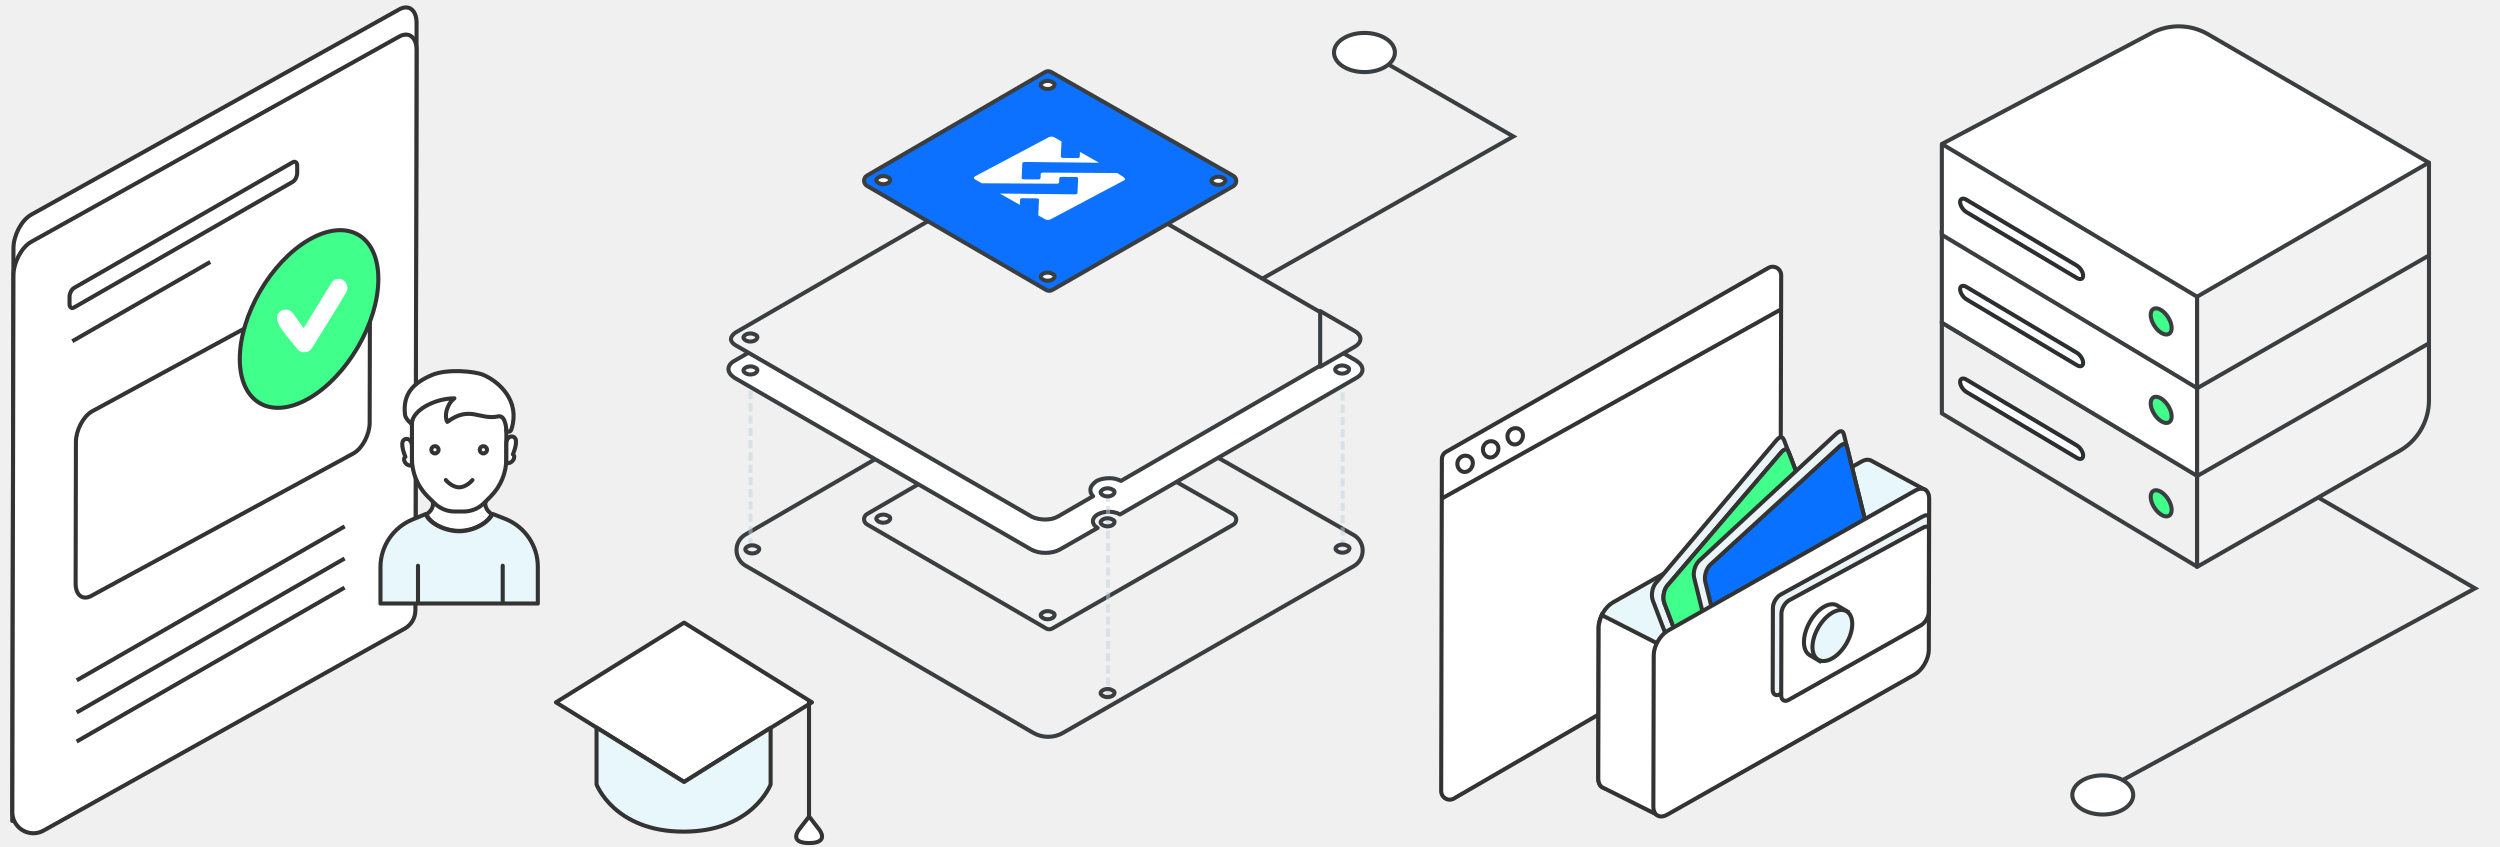
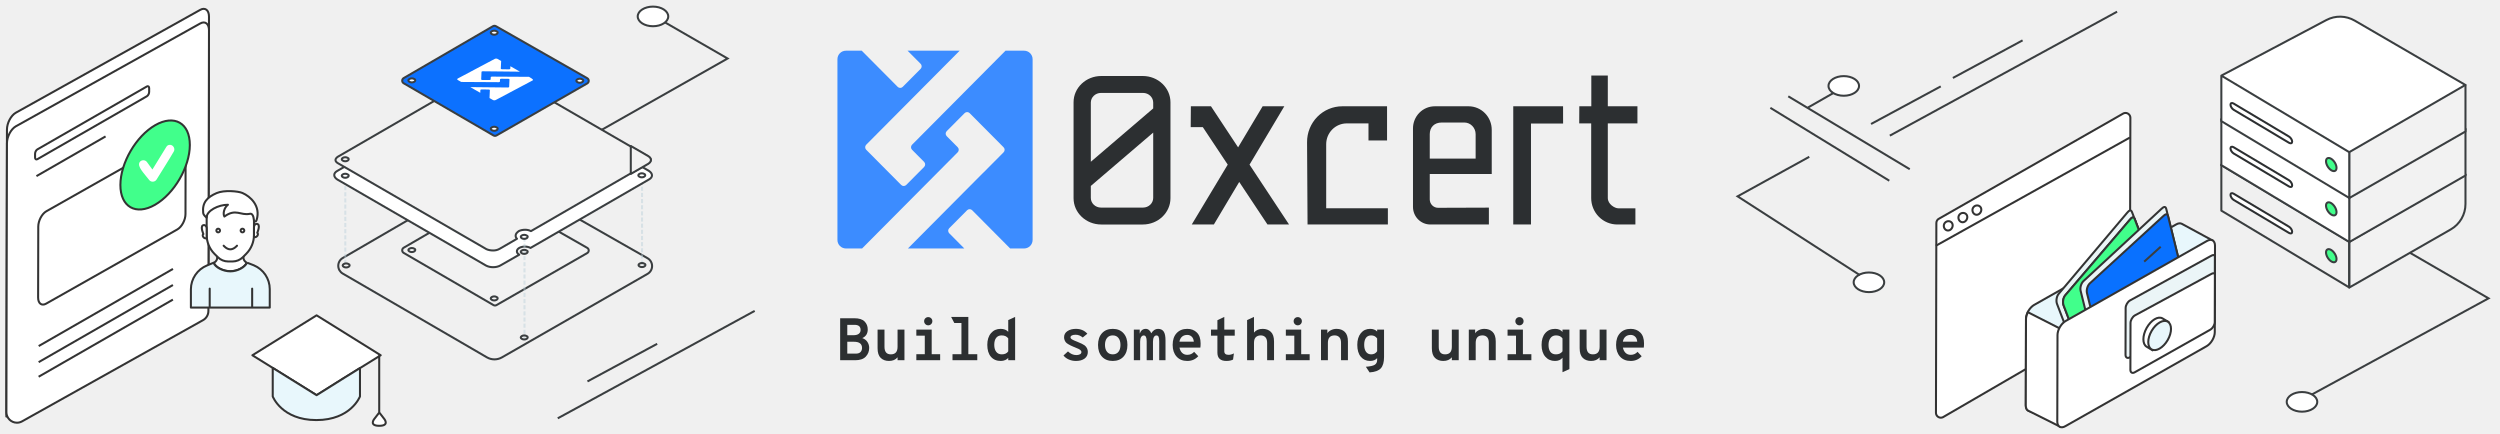
- <svg xmlns="http://www.w3.org/2000/svg" width="428" viewBox="0 0 428 145" fill-rule="evenodd" clip-rule="evenodd" stroke-linejoin="round" stroke-miterlimit="1.414">
-   <path d="M71.111 101.947L2.099 140.543l.204-98.028c.005-2.22 1.36-4.796 3.028-5.754L68.306 1.633c1.666-.958 3.015.065 3.01 2.286l-.205 98.028z" fill="#fff" stroke="#333" stroke-width=".7" />
-   <path d="M69.277 107.621L7.456 142.195c-.536.3-1.139.457-1.753.457a3.61 3.61 0 0 1-3.592-3.592v-.007l.192-91.89c.005-2.22 1.36-4.796 3.028-5.754L68.306 6.281c1.666-.958 3.015.066 3.01 2.286l-.2 95.927a3.596 3.596 0 0 1-1.839 3.127z" fill="#fff" stroke="#333" stroke-width=".7" stroke-linejoin="miter" stroke-miterlimit="4" />
-   <path d="M60.527 77.614l-44.834 24.365c-1.52.874-2.75-.06-2.745-2.084l.05-24.222c.004-2.025 1.241-4.375 2.761-5.249l44.834-24.367c1.52-.874 2.749.06 2.745 2.083l-.05 24.224c-.005 2.023-1.24 4.375-2.761 5.249v.001z" fill="#fff" stroke="#333" stroke-width=".7" />
-   <path d="M64.773 47.798c-.016 7.507-5.339 16.643-11.889 20.409-6.55 3.763-11.846.728-11.832-6.779.016-7.509 5.339-16.645 11.889-20.408 6.549-3.763 11.847-.728 11.832 6.778" fill="#41ff8b" stroke="#333" stroke-width=".7" stroke-linecap="round" stroke-miterlimit="4" />
-   <path d="M13.144 116.469l45.867-26.352-45.867 26.352zm-.01 5.496l45.865-26.352-45.865 26.352zm-.011 4.984l45.866-26.352-45.866 26.352zm36.974-95.81L12.682 52.637c-.431.247-.778-.018-.778-.59l.004-1.276c.001-.573.35-1.237.78-1.485l37.415-21.497c.431-.247.779.016.779.59l-.004 1.276c0 .573-.351 1.236-.781 1.484M12.379 58.416L35.992 44.85 12.379 58.416z" fill="none" stroke="#333" stroke-width=".7" stroke-linejoin="miter" stroke-miterlimit="4" />
-   <path d="M58.053 47.728c1.04.054 1.765 1.269 1.274 2.22-1.903 3.279-3.967 6.462-5.952 9.693-.535.823-1.799.916-2.444.158-1.794-2.335-4.239-4.669-3.301-6.142.516-.81 1.833-.917 2.478-.078l1.883 2.584 4.783-7.783c.3-.415.599-.654 1.279-.652z" fill="#fff" fill-rule="nonzero" />
-   <path d="M127.617 96.831l49.247 28.617a5.13 5.13 0 0 0 5.128.015l49.754-28.534a3.078 3.078 0 0 0-.008-5.343l-50.065-28.53a5.126 5.126 0 0 0-5.115.021L127.617 91.51a3.079 3.079 0 0 0 0 5.321z" fill="none" stroke="#3a3e40" stroke-width=".7" stroke-linejoin="miter" stroke-miterlimit="10" />
-   <path d="M179.755 59.511c.462-.308.462-.769 0-.923-.461-.308-1.23-.308-1.692 0-.462.307-.462.615 0 .923.462.154 1.231.154 1.692 0zm-1.692 27.432c-.462.308-.462.616 0 .923.462.308 1.231.308 1.692 0 .462-.307.462-.769 0-.923-.461-.308-1.23-.308-1.692 0z" fill="none" stroke="#3a3e40" stroke-width=".7" stroke-linecap="round" stroke-miterlimit="10" />
-   <path d="M128.495 63.098v30.275m101.366-30.052v30.296" fill="none" stroke="#bdd2db" stroke-opacity=".502" stroke-width=".7" stroke-linecap="square" stroke-linejoin="miter" stroke-miterlimit="10" stroke-dasharray=".7,1.4" />
-   <path d="M148.438 89.775l30.673 17.824c.317.184.708.185 1.026.003l30.993-17.774a1.027 1.027 0 0 0-.003-1.781l-31.173-17.765a1.027 1.027 0 0 0-1.023.004l-30.493 17.716a1.025 1.025 0 0 0 0 1.773z" fill="#f2f2f2" fill-rule="nonzero" stroke="#3a3e40" stroke-width=".7" stroke-linecap="round" stroke-miterlimit="10" />
-   <path d="M150.369 88.333c-.461.308-.461.615 0 .923.462.308 1.231.308 1.693 0 .461-.308.461-.769 0-.923-.462-.308-1.231-.308-1.693 0zm28.143-16.298c-.462.307-.462.615 0 .923.461.307 1.231.307 1.692 0 .462-.308.462-.769 0-.923-.461-.308-1.231-.308-1.692 0zm0 32.822c-.462.308-.462.615 0 .923.461.308 1.231.308 1.692 0 .462-.308.462-.769 0-.923-.461-.308-1.231-.308-1.692 0z" fill="none" stroke="#3a3e40" stroke-width=".7" stroke-linecap="round" stroke-miterlimit="10" />
-   <path d="M176.524 32.379l-50.772 29.386c-1.384.769-1.384 2 0 2.923l50.772 29.386c1.385.77 3.539.77 4.924 0l6.462-3.692c-1.077-.616-1.077-1.693 0-2.308 1.077-.615 2.769-.615 3.846 0l40.464-23.386c1.384-.769 1.384-2 0-2.923l-50.772-29.386c-1.385-.77-3.693-.77-4.924 0z" fill="#fff" fill-rule="nonzero" stroke="#3a3e40" stroke-width=".7" stroke-linecap="round" stroke-miterlimit="10" />
-   <path d="M189.705 84.878v33.868" fill="none" stroke="#bdd2db" stroke-opacity=".502" stroke-width=".7" stroke-linecap="square" stroke-linejoin="miter" stroke-miterlimit="10" stroke-dasharray=".7,1.4" />
-   <path d="M178.986 88.943c-.769 0-1.692-.154-2.308-.461l-50.772-29.386c-.461-.308-.769-.616-.769-1.077 0-.308.308-.77.769-1.077l50.772-29.387c.616-.307 1.385-.461 2.308-.461.769 0 1.693.154 2.308.461l50.772 29.387c.461.307.769.615.769 1.077 0 .307-.308.769-.769 1.077L191.91 82.328a4.258 4.258 0 0 0-2-.462c-.769 0-1.539.154-2.154.462-.616.461-1.077.923-1.077 1.538 0 .462.154.769.461 1.077l-5.846 3.385c-.769.461-1.539.615-2.308.615z" fill="#f2f2f2" fill-rule="nonzero" stroke="#3a3e40" stroke-width=".7" stroke-linecap="round" stroke-miterlimit="10" />
-   <path d="M127.623 57.318c-.461.308-.461.616 0 .924.462.307 1.231.307 1.693 0 .461-.308.461-.77 0-.924-.462-.307-1.231-.307-1.693 0zm0 5.642c-.461.308-.461.615 0 .923.462.308 1.231.308 1.693 0 .461-.308.461-.769 0-.923-.462-.308-1.231-.308-1.693 0zm101.302-.157c-.462.308-.462.616 0 .924.461.307 1.23.307 1.692 0 .462-.308.462-.77 0-.924-.462-.307-1.231-.307-1.692 0zm-40.156 26.156c-.462.307-.462.615 0 .923.461.307 1.231.307 1.692 0 .462-.308.462-.77 0-.923-.461-.308-1.231-.308-1.692 0zm0 29.232c-.462.308-.462.615 0 .923.461.308 1.231.308 1.692 0 .462-.308.462-.769 0-.923-.461-.308-1.231-.308-1.692 0zm-60.831-24.599c-.461.307-.461.615 0 .923.462.308 1.231.308 1.693 0 .461-.308.461-.769 0-.923-.462-.308-1.231-.308-1.693 0zm60.831-9.762c-.462.308-.462.616 0 .923.461.308 1.231.308 1.692 0 .462-.307.462-.769 0-.923-.461-.308-1.231-.308-1.692 0zm40.22 9.631c-.462.308-.462.616 0 .924.461.307 1.231.307 1.692 0 .462-.308.462-.77 0-.924-.461-.307-1.231-.307-1.692 0zm-49.234-64.208c.462-.308.462-.769 0-.923-.461-.308-1.23-.308-1.692 0-.462.307-.462.615 0 .923.462.154 1.231.154 1.692 0z" fill="none" stroke="#3a3e40" stroke-width=".7" stroke-linecap="round" stroke-miterlimit="10" />
-   <path d="M231.861 56.634l-5.847-3.385v9.539l5.847-3.385c1.384-.769 1.384-2 0-2.769z" fill="#f2f2f2" fill-rule="nonzero" stroke="#3a3e40" stroke-width=".7" stroke-linecap="round" stroke-miterlimit="10" />
-   <path d="M148.438 31.823l30.673 17.824c.317.184.708.185 1.026.003l30.993-17.774a1.026 1.026 0 0 0-.003-1.781L179.954 12.33a1.027 1.027 0 0 0-1.023.004L148.438 30.05a1.025 1.025 0 0 0 0 1.773z" fill="#0c71ff" fill-rule="nonzero" stroke="#3a3e40" stroke-width=".7" stroke-linejoin="miter" stroke-miterlimit="10" />
-   <path d="M150.369 30.381c-.461.308-.461.616 0 .923.462.308 1.231.308 1.693 0 .461-.307.461-.769 0-.923-.462-.308-1.231-.308-1.693 0zm28.143-16.298c-.462.308-.462.615 0 .923.461.308 1.231.308 1.692 0 .462-.308.462-.769 0-.923-.461-.308-1.231-.308-1.692 0zm29.232 16.411c-.461.308-.461.615 0 .923.462.308 1.231.308 1.692 0 .462-.308.462-.769 0-.923-.461-.308-1.23-.308-1.692 0zm-29.232 16.411c-.462.308-.462.616 0 .923.461.308 1.231.308 1.692 0 .462-.307.462-.769 0-.923-.461-.308-1.231-.308-1.692 0z" fill="#fff" fill-rule="nonzero" stroke="#3a3e40" stroke-width=".7" stroke-linecap="round" stroke-miterlimit="10" />
-   <path d="M191.251 29.623l-12.666-.074c-.222 0-.406.095-.411.217l-.033.733c-.005.116-.189.218-.411.218l-2.43-.014c-.221-.007-.397-.102-.391-.224l.113-2.533c.005-.122.192-.217.414-.217l12.722.135-3.27-1.86-.038.842c-.005.122-.193.224-.417.217l-2.436-.027c-.218-.007-.39-.109-.385-.224l.117-2.608-1.242-.706c-.252-.143-.673-.143-.938-.007l-12.622 6.696c-.264.142-.274.373-.022.516l1.179.672 12.817.075c.221 0 .405-.095.411-.217l.032-.734c.006-.122.19-.217.411-.217l2.43.014c.222.006.397.101.392.224l-.113 2.533c-.006.122-.192.217-.415.217l-12.875-.136 3.42 1.942.041-.923c.006-.129.194-.224.417-.218l2.436.028c.219.006.391.101.386.224l-.12 2.682 1.167.672c.252.143.673.143.938.007l12.622-6.696c.264-.142.274-.373-1.23-1.229z" fill="#fff" />
-   <g stroke="#333" stroke-width=".7" stroke-linecap="round" stroke-miterlimit="4">
-     <path d="M83.248 85.5c-.52 1.144.25 2.062.952 2.526-.738 1.542-3.135 2.861-5.595 2.861s-5.085-1.329-5.595-2.861c.704-.399 1.483-1.375.942-2.526h9.296z" fill="#fff" />
-     <path d="M79.372 87.572h-1.518a4.96 4.96 0 0 1-3.514-1.468l-1.16-1.143a9.169 9.169 0 0 1-2.656-6.459v-6.014c0-8.069 16.163-8.069 16.163 0v6.014a9.169 9.169 0 0 1-2.656 6.459l-1.139 1.147a4.96 4.96 0 0 1-3.52 1.464z" fill="#fff" fill-rule="nonzero" />
-     <path d="M70.524 79.663v-3.29c0-1.096-.833-1.462-1.345-1.096-.817.559.225 2.924.225 2.924-.606.38.078 1.729 1.12 1.462zm16.163-.415v-3.29c0-1.096.828-1.462 1.344-1.096.818.559-.224 2.924-.224 2.924.608.38-.078 1.733-1.12 1.462z" fill="#fff" />
-     <path d="M82.733 64.175c2.714 1.166 6.338 4.423 4.852 9.227-.219.713-.535.463-.888.399 0 0-.056-2.803-1.408-2.514-3.218.685-4.802-1.937-8.71.938-.542-.903-.169-2.953 1.207-4.03-3.221 0-7.284 2.001-7.284 4.404 0 0-1.077-.806-1.165-1.601-.405-3.588 1.413-5.414 4.589-6.783 2.586-1.115 7.36-.66 8.807-.04z" fill="#fff" fill-rule="nonzero" />
-     <circle cx="82.75" cy="77.004" r=".622" fill="none" />
-     <circle cx="74.461" cy="77.004" r=".622" fill="none" />
-     <path d="M86.62 88.878s-2.393-.942-2.301-.889c-.751 1.592-3.282 2.963-5.714 2.963-2.431 0-5.161-1.371-5.72-2.945l-2.202.906c-3.345 1.352-5.535 4.572-5.547 8.152v6.256h26.938v-6.326c-.009-3.546-2.157-6.743-5.454-8.117z" fill="#e8f7fc" fill-rule="nonzero" />
-     <path d="M71.56 103.146v-6.292m14.505 6.292v-6.292m-5.18-14.669s-1.022 1.243-2.28 1.243c-1.258 0-2.279-1.243-2.279-1.243" fill="none" />
+ <svg xmlns="http://www.w3.org/2000/svg" viewBox="0 0 854 148" fill-rule="evenodd" clip-rule="evenodd" stroke-linejoin="round" stroke-miterlimit="1.414">
+   <path d="M533.943 36.306h-17.015v40.381h6.056V42.199h10.969l-.01-5.893zM539.492 36.306h4.1V25.808h5.636v10.498h10.12v5.836h-10.12v25.51c0 2.087 2.343 3.512 3.619 3.512h5.807v5.523h-6.187a8.854 8.854 0 0 1-6.305-2.646 9.093 9.093 0 0 1-2.612-6.389V42.159h-4.09l.032-5.853zM446.658 76.687h27.44v-5.543h-21.071V49.267c0-1.887.74-3.696 2.056-5.03a6.977 6.977 0 0 1 4.965-2.084h7.426v5.82h6.342V36.306h-15.284c-3.206 0-6.28 1.295-8.54 3.599a12.282 12.282 0 0 0-3.5 8.675l.166 28.107zM422.937 50.336l8.381-14.03h7.404l-11.883 19.939 13.501 20.442h-7.369l-9.652-14.535-8.662 14.535h-7.555l12.289-20.45-8.502-12.802-4.144-.015.055-7.114h6.871l9.266 14.03zM488.404 59.431v8.677c0 .764.3 1.497.834 2.037a2.822 2.822 0 0 0 2.012.839c6.249-.018 17.354-.06 17.354-.06v5.763h-19.999c-3.275 0-5.929-2.689-5.929-6.007V43.856c0-2.003.785-3.923 2.182-5.339a7.403 7.403 0 0 1 5.269-2.211h11.525c2.102 0 4.118.846 5.604 2.352a8.085 8.085 0 0 1 2.321 5.678v15.095h-21.173zm0-5.262h15.674v-8.328c0-2.203-1.735-3.989-3.875-3.989h-7.715c-2.554 0-4.084 1.645-4.084 3.989v8.328z" fill="#2c2f31" />
+   <path d="M349.84 17.319c1.6 0 2.899 1.306 2.899 2.916v61.727a2.91 2.91 0 0 1-2.899 2.916h-4.765L332.08 71.805a1.205 1.205 0 0 0-1.708 0l-6.122 6.158a1.221 1.221 0 0 0 0 1.718l5.165 5.197h-19.268l25.684-25.838a.01.01 0 0 1 .007-.003.01.01 0 0 1 .007.003.01.01 0 0 0 .007.003c.002 0 .005-.001.006-.003l6.969-7.011a1.22 1.22 0 0 0 0-1.718l-11.601-11.672a1.204 1.204 0 0 0-1.708 0l-6.122 6.159a1.22 1.22 0 0 0 0 1.718l3.758 3.781a1.22 1.22 0 0 1 0 1.718l-32.666 32.863h-5.523a2.91 2.91 0 0 1-2.899-2.916V20.235a2.909 2.909 0 0 1 2.899-2.916h5.408l12.283 12.357a1.205 1.205 0 0 0 1.709 0l6.121-6.159a1.22 1.22 0 0 0 0-1.718l-4.453-4.48h17.789l-31.927 32.119a1.221 1.221 0 0 0 0 1.718l11.957 12.029a1.204 1.204 0 0 0 1.708 0l6.122-6.159a1.22 1.22 0 0 0 0-1.718l-4.127-4.152a1.22 1.22 0 0 1 0-1.718l31.927-32.119h6.358z" fill="#3c8cff" />
+   <path d="M399.831 34.954c0-4.966-4.235-8.991-9.459-8.991h-14.184c-5.225 0-9.46 4.025-9.46 8.991v32.747c0 4.965 4.235 8.99 9.46 8.99h14.184c5.224 0 9.459-4.025 9.459-8.99V34.954zm-5.897 10.335l-21.309 18.224v4.093c0 1.826 1.557 3.306 3.478 3.306h14.353c1.921 0 3.478-1.48 3.478-3.306V45.289zm0-8.25v-1.991c0-1.826-1.557-3.306-3.478-3.306h-14.353c-1.921 0-3.478 1.48-3.478 3.306v20.214l21.309-18.223z" fill="#2c2f31" />
+   <g fill="#2c2f31" fill-rule="nonzero">
+     <path d="M286.995 123.055v-14.344h4.836c1.612 0 2.78.366 3.504 1.097.724.731 1.086 1.642 1.086 2.735 0 1.407-.622 2.391-1.865 2.951.765.26 1.349.697 1.752 1.311a3.66 3.66 0 0 1 .605 2.05c0 1.147-.386 2.134-1.158 2.961-.772.826-1.978 1.239-3.617 1.239h-5.143zm2.438-8.545h2.07c.82 0 1.438-.16 1.854-.481.417-.321.625-.762.625-1.322 0-1.161-.696-1.742-2.09-1.742h-2.459v3.545zm0 6.291h2.869c.779 0 1.335-.188 1.67-.563.335-.376.502-.83.502-1.363 0-1.421-.922-2.131-2.766-2.131h-2.275v4.057zM303.675 123.301c-1.161 0-2.101-.345-2.818-1.035-.717-.689-1.076-1.793-1.076-3.309v-6.373h2.357v5.861c0 1.735.717 2.602 2.151 2.602 1.544 0 2.316-.854 2.316-2.561v-5.902h2.356v10.471h-2.356v-1.004c-.669.834-1.646 1.25-2.93 1.25zM317.076 111.129c-.382 0-.71-.136-.984-.409a1.368 1.368 0 0 1-.409-1.005c0-.396.136-.727.409-.993.274-.267.602-.4.984-.4.396 0 .731.133 1.004.4.273.266.41.597.41.993 0 .397-.137.731-.41 1.005a1.365 1.365 0 0 1-1.004.409zm1.189 9.857h2.889v2.069h-8.135v-2.069h2.889v-6.332h-2.889v-2.07h5.246v8.402zM330.785 120.986h3.053v2.069h-8.463v-2.069h3.053V110.33h-2.438l-1.086-2.069h5.881v12.725zM341.87 123.301c-1.434 0-2.561-.481-3.381-1.444-.819-.964-1.229-2.313-1.229-4.047 0-1.681.42-3.013 1.26-3.996.84-.984 1.937-1.476 3.289-1.476 1.12 0 1.988.335 2.602 1.004v-3.995l2.357-1.086v14.794h-2.357v-.799c-.218.287-.556.533-1.014.738a3.693 3.693 0 0 1-1.527.307zm.328-2.254c1.025 0 1.763-.341 2.213-1.024v-4.427c-.491-.683-1.243-1.024-2.254-1.024-.806 0-1.427.28-1.864.84-.438.56-.656 1.359-.656 2.398 0 .983.222 1.769.666 2.356.444.587 1.076.881 1.895.881zM367.546 123.301a5.968 5.968 0 0 1-2.459-.502c-.751-.335-1.352-.789-1.803-1.363l1.537-1.393c.86.833 1.81 1.25 2.848 1.25.505 0 .922-.089 1.25-.266.328-.178.492-.444.492-.799 0-.205-.099-.4-.297-.584a2.67 2.67 0 0 0-.687-.462 24.696 24.696 0 0 0-1.147-.491 1.663 1.663 0 0 0-.134-.062c-.034-.013-.078-.031-.133-.051a2.413 2.413 0 0 0-.143-.051 42.105 42.105 0 0 1-1.127-.502 9.985 9.985 0 0 1-.892-.492c-.348-.212-.601-.413-.758-.605a2.905 2.905 0 0 1-.42-.727 2.552 2.552 0 0 1-.184-.994c0-.888.382-1.588 1.147-2.1s1.728-.769 2.89-.769c1.625 0 2.93.554 3.913 1.66l-1.577 1.291c-.752-.628-1.558-.942-2.418-.942-.533 0-.96.078-1.281.235-.321.157-.482.379-.482.666 0 .137.055.27.164.4.11.129.301.266.574.41.273.143.499.252.676.327.178.076.478.195.902.359 1.257.505 2.09.915 2.5 1.229.724.574 1.093 1.319 1.106 2.234 0 .97-.365 1.728-1.096 2.275-.731.546-1.718.819-2.961.819zM380.107 123.301c-1.544 0-2.766-.488-3.668-1.465-.901-.977-1.352-2.312-1.352-4.006 0-1.68.451-3.016 1.352-4.006.902-.99 2.124-1.486 3.668-1.486 1.557 0 2.784.496 3.678 1.486.895.99 1.343 2.326 1.343 4.006 0 1.68-.448 3.012-1.343 3.996-.894.983-2.121 1.475-3.678 1.475zm0-2.254c.847 0 1.499-.287 1.957-.86.458-.574.687-1.36.687-2.357 0-.997-.229-1.79-.687-2.377-.458-.587-1.11-.881-1.957-.881-.833 0-1.482.294-1.947.881-.464.587-.696 1.38-.696 2.377 0 .984.232 1.766.696 2.346.465.581 1.114.871 1.947.871zM395.578 112.338c.874 0 1.52.304 1.936.912.417.608.625 1.629.625 3.064v6.741h-2.151v-6.393c0-.738-.068-1.267-.205-1.588-.137-.321-.389-.482-.758-.482-.355 0-.639.185-.851.554-.211.369-.317.881-.317 1.537v6.372h-2.152v-6.454c0-1.339-.328-2.009-.983-2.009-.383 0-.687.185-.912.554-.226.369-.338.881-.338 1.537v6.372h-2.152v-10.471h2.008v1.394c.383-1.093 1.073-1.64 2.07-1.64.437 0 .823.151 1.158.451.334.301.57.656.707 1.066.628-1.011 1.4-1.517 2.315-1.517zM410.127 117.297c0 .601-.027 1.079-.082 1.435h-7.131c.15.765.454 1.369.912 1.813.457.444 1.048.666 1.772.666.916 0 1.687-.341 2.316-1.024l1.414 1.495c-.984 1.08-2.234 1.619-3.75 1.619-1.544 0-2.763-.498-3.658-1.496-.895-.997-1.342-2.329-1.342-3.995 0-1.694.451-3.03 1.352-4.007.902-.976 2.118-1.465 3.648-1.465 1.339 0 2.431.42 3.278 1.261.847.84 1.271 2.073 1.271 3.698zm-7.234-.574h4.918c-.068-.765-.31-1.342-.727-1.731a2.13 2.13 0 0 0-1.506-.584c-.752 0-1.356.205-1.814.615-.457.41-.748.976-.871 1.7zM418.938 123.301c-2.049 0-3.074-.949-3.074-2.848v-5.799h-2.192v-2.07h2.192v-3.196l2.357-1.127v4.323h3.565v2.07h-3.565v5.348c0 .806.492 1.209 1.475 1.209.574 0 1.175-.164 1.804-.492l-.287 2.111c-.601.314-1.36.471-2.275.471zM426.008 123.055v-13.708l2.356-1.086v5.348c.683-.847 1.674-1.271 2.971-1.271 1.148 0 2.08.345 2.797 1.035.718.69 1.076 1.786 1.076 3.289v6.393h-2.356v-5.901c0-.902-.202-1.558-.605-1.967-.403-.41-.925-.615-1.567-.615-.683 0-1.24.198-1.67.594-.431.396-.646 1.045-.646 1.947v5.942h-2.356zM443.302 111.129a1.34 1.34 0 0 1-.983-.409 1.365 1.365 0 0 1-.41-1.005c0-.396.136-.727.41-.993.273-.267.601-.4.983-.4.396 0 .731.133 1.004.4.274.266.41.597.41.993 0 .397-.136.731-.41 1.005a1.365 1.365 0 0 1-1.004.409zm1.189 9.857h2.889v2.069h-8.135v-2.069h2.889v-6.332h-2.889v-2.07h5.246v8.402zM456.581 112.338c1.147 0 2.079.345 2.797 1.035.717.69 1.075 1.786 1.075 3.289v6.393h-2.356v-5.901c0-.902-.198-1.558-.594-1.967-.396-.41-.922-.615-1.578-.615-1.544 0-2.316.847-2.316 2.541v5.942h-2.356v-10.471h2.172v1.291c.205-.41.604-.768 1.199-1.076a4.198 4.198 0 0 1 1.957-.461zM467.851 127.215l-1.271-1.926c1.462-.109 2.47-.335 3.023-.676.553-.342.83-.895.83-1.66v-.615c-.56.642-1.373.963-2.439.963-1.284 0-2.329-.475-3.135-1.424-.806-.949-1.209-2.305-1.209-4.067 0-1.681.403-3.013 1.209-3.996.806-.984 1.865-1.476 3.176-1.476.997 0 1.797.301 2.398.902v-.656h2.356v9.365c0 1.789-.372 3.084-1.117 3.883-.744.799-2.018 1.26-3.821 1.383zm.553-6.168c.888 0 1.564-.355 2.029-1.065v-4.365c-.492-.697-1.168-1.045-2.029-1.045-.779 0-1.373.277-1.783.83-.41.553-.614 1.356-.614 2.408 0 .997.208 1.786.625 2.366.416.581 1.007.871 1.772.871zM493.014 123.301c-1.161 0-2.1-.345-2.818-1.035-.717-.689-1.075-1.793-1.075-3.309v-6.373h2.356v5.861c0 1.735.717 2.602 2.152 2.602 1.543 0 2.315-.854 2.315-2.561v-5.902h2.357v10.471h-2.357v-1.004c-.669.834-1.646 1.25-2.93 1.25zM507.071 112.338c1.148 0 2.08.345 2.797 1.035.717.69 1.076 1.786 1.076 3.289v6.393h-2.357v-5.901c0-.902-.198-1.558-.594-1.967-.396-.41-.922-.615-1.578-.615-1.543 0-2.315.847-2.315 2.541v5.942h-2.357v-10.471h2.172v1.291c.205-.41.605-.768 1.199-1.076a4.2 4.2 0 0 1 1.957-.461zM519.038 111.129c-.383 0-.71-.136-.984-.409a1.368 1.368 0 0 1-.409-1.005c0-.396.136-.727.409-.993.274-.267.601-.4.984-.4.396 0 .731.133 1.004.4.273.266.41.597.41.993 0 .397-.137.731-.41 1.005a1.365 1.365 0 0 1-1.004.409zm1.188 9.857h2.89v2.069h-8.135v-2.069h2.889v-6.332h-2.889v-2.07h5.245v8.402zM533.751 127.154v-4.939c-.601.724-1.455 1.086-2.562 1.086-1.366 0-2.472-.488-3.319-1.465-.847-.977-1.271-2.312-1.271-4.006 0-1.721.42-3.067 1.26-4.037.841-.97 1.971-1.455 3.392-1.455 1.052 0 1.885.349 2.5 1.045v-.799h2.356v13.504l-2.356 1.066zm-2.254-6.107c1.011 0 1.762-.348 2.254-1.045v-4.385c-.465-.697-1.202-1.045-2.213-1.045-.806 0-1.435.297-1.886.891-.45.595-.676 1.383-.676 2.367 0 1.038.215 1.834.646 2.387.43.554 1.055.83 1.875.83zM543.505 123.301c-1.162 0-2.101-.345-2.818-1.035-.717-.689-1.076-1.793-1.076-3.309v-6.373h2.357v5.861c0 1.735.717 2.602 2.151 2.602 1.544 0 2.316-.854 2.316-2.561v-5.902h2.356v10.471h-2.356v-1.004c-.67.834-1.646 1.25-2.93 1.25zM561.598 117.297c0 .601-.027 1.079-.082 1.435h-7.131c.151.765.455 1.369.912 1.813.458.444 1.049.666 1.773.666.915 0 1.687-.341 2.315-1.024l1.414 1.495c-.983 1.08-2.233 1.619-3.75 1.619-1.543 0-2.763-.498-3.657-1.496-.895-.997-1.343-2.329-1.343-3.995 0-1.694.451-3.03 1.353-4.007.901-.976 2.117-1.465 3.647-1.465 1.339 0 2.432.42 3.279 1.261.847.84 1.27 2.073 1.27 3.698zm-7.233-.574h4.918c-.068-.765-.311-1.342-.728-1.731a2.126 2.126 0 0 0-1.506-.584c-.751 0-1.356.205-1.813.615-.458.41-.748.976-.871 1.7z" />
  </g>
-   <g stroke="#333" stroke-width=".7" stroke-linecap="round" stroke-miterlimit="4">
-     <path d="M138.522 144.333c3.556 0 1.753-2.273 1.753-2.273l-1.753-2.273-1.754 2.273s-1.802 2.273 1.754 2.273zm.483-24.094s-8.609 5.319-12.489 7.736c-3.417 2.129-9.406 5.902-9.406 5.902l-21.931-13.639 21.932-13.639 21.895 13.64h-.001zm-.502 0v19.688" fill="#fff" />
-     <path d="M131.929 124.615v9.686s-3.062 8.076-14.9 8.076c-11.839 0-14.901-8.076-14.901-8.076v-9.741l14.983 9.317s5.988-3.773 9.404-5.902c1.399-.872 3.412-2.12 5.414-3.359v-.001z" fill="#e8f7fc" />
-   </g>
-   <path d="M302.872 45.795l-55.17 31.488a1.461 1.461 0 0 0-.853 1.324l-.12 56.833v.004c0 .8.659 1.459 1.46 1.459.213 0 .424-.047.617-.137l55.146-32.02c.512-.239.84-.754.842-1.319l.145-56.302v-.004c0-.8-.659-1.459-1.46-1.459-.209 0-.416.045-.606.132l-.001.001z" fill="#fff" stroke="#333" stroke-width=".7" stroke-linejoin="miter" stroke-miterlimit="4" />
-   <path d="M259.331 76.091c-.691 0-1.253-.625-1.255-1.397v-.005c0-.764.629-1.392 1.392-1.392h.001c.772 0 1.333.626 1.255 1.397-.079.772-.703 1.397-1.393 1.397zm-4.2 2.236c-.691 0-1.252-.625-1.255-1.396v-.005c0-.764.629-1.392 1.393-1.392 0 0 0 0 0 0 .772 0 1.333.625 1.255 1.397-.079.771-.702 1.396-1.393 1.396zm-4.378 2.475c-.691 0-1.252-.625-1.254-1.396v-.005c0-.764.628-1.392 1.392-1.392h.001c.771 0 1.333.625 1.254 1.397-.078.771-.702 1.396-1.393 1.396zm54.052-27.785l-58.103 32.404 58.103-32.404z" fill="none" stroke="#333" stroke-width=".7" stroke-linejoin="miter" stroke-miterlimit="4" />
-   <g fill-rule="nonzero" stroke="#333" stroke-width=".7">
-     <path d="M283.576 138.431l-.257-4.649 35.648-24.732c1.34-.774 2.43-2.654 2.433-4.199l3.936-19.211 3.887-1.968-8.892-4.822c-.437-.23-1.027-.188-1.68.189l-42.53 24.102c-1.34.773-2.43 2.653-2.434 4.199l-.064 25.889c-.002.792.282 1.341.739 1.585l9.213 3.617h.001z" fill="#e8f7fc" stroke-linejoin="miter" stroke-miterlimit="4" />
-     <path d="M283.576 139.431l-.257-4.649.065-22.741c.13-.9.26-1.523.391-1.869l-9.559-4.872c-.352.923-.527 1.603-.529 2.04l-.064 25.889c-.002.792.282 1.341.739 1.585l9.213 4.617h.001z" fill="#fff" stroke-linejoin="miter" stroke-miterlimit="4" />
-     <path d="M282.974 102.835c-.343-.901-.131-2.238.473-2.987l20.472-24.235c.604-.748 1.171-1.149 1.514-.248l5.749 15.088c.343.901.132 2.238-.473 2.987l-20.271 24.759c-.604.749-1.371.625-1.715-.276l-5.749-15.088z" fill="#ebf5f7" stroke-linejoin="miter" stroke-miterlimit="4" />
-     <path d="M284.947 103.279c-.342-.901-.131-2.237.473-2.987l19.303-22.584c.604-.749 1.171-1.149 1.515-.248l5.748 15.088c.343.901.132 2.238-.472 2.987l-19.103 23.108c-.604.749-1.372.625-1.715-.276l-5.749-15.088z" fill="#fff" />
-     <path d="M284.947 103.279c-.342-.901-.131-2.237.473-2.987l19.303-22.584c.604-.749 1.171-1.149 1.515-.248l5.748 15.088c.343.901.132 2.238-.472 2.987l-19.103 23.108c-.604.749-1.372.625-1.715-.276l-5.749-15.088z" fill="#41ff8b" stroke-linejoin="miter" stroke-miterlimit="4" />
-     <g stroke-linejoin="miter" stroke-miterlimit="4">
-       <path d="M290.043 98.928c-.23-.937.142-2.238.834-2.907l23.273-21.56c.69-.669 1.302-.998 1.533-.062l3.867 15.677c.231.936-.142 2.237-.833 2.906l-23.137 22.104c-.691.669-1.439.454-1.669-.482l-3.868-15.676z" fill="#ebf5f7" />
-       <path d="M291.948 99.609c-.231-.936.142-2.238.833-2.907l21.911-20.064c.691-.669 1.303-.997 1.534-.061l3.867 15.676c.23.936-.143 2.237-.833 2.907l-21.776 20.608c-.691.669-1.438.453-1.669-.483l-3.867-15.676z" fill="#0971ff" />
-     </g>
-     <path d="M283.119 112.16c.004-1.546 1.093-3.426 2.434-4.2L327.857 84c1.34-.773 2.422-.147 2.419 1.398l-.065 25.889c-.004 1.546-1.093 3.426-2.433 4.2l-42.305 23.96c-1.34.773-2.422.147-2.419-1.398l.065-25.889z" fill="#fff" stroke-linejoin="miter" stroke-miterlimit="4" />
-     <g stroke-linejoin="miter" stroke-miterlimit="4">
-       <path d="M303.52 104.073c.002-.836.588-1.853 1.31-2.271l24.106-13.258c.722-.418 1.305-.566 1.303.269l-.035 14.002c-.002.836-.589 1.853-1.31 2.271l-24.106 13.745c-.722.418-1.305.08-1.303-.756l.035-14.002z" fill="#ebf5f7" />
-       <path d="M304.979 105.046c.002-.836.589-1.853 1.311-2.271l22.646-12.285c.722-.419 1.305-.567 1.303.269l-.035 14.002c-.002.836-.589 1.853-1.31 2.271l-22.647 12.772c-.722.418-1.305.079-1.303-.756l.035-14.002z" fill="#fff" />
-     </g>
-     <g stroke-linejoin="miter" stroke-miterlimit="4">
-       <path d="M316.233 104.786c.845 1.04.2 2.929-.944 4.97-1.145 2.041-2.41 3.56-3.707 3.327l-.05.09-1.722-1.024c-1.304-.775-1.298-3.302.014-5.643 1.312-2.341 3.433-3.61 4.738-2.834l1.722 1.024-.051.09z" fill="#fff" />
-       <path d="M316.115 104.641c-1.326-.761-3.482.483-4.816 2.777-1.333 2.295-1.34 4.771-.014 5.531 1.326.761 3.482-.483 4.816-2.777 1.333-2.295 1.34-4.771.014-5.531" fill="#e8f7fc" />
-     </g>
-   </g>
-   <path d="M415.84 58.43v10.08a10 10 0 0 1-5.03 8.677l-34.677 19.861V81.304" fill="#f2f2f2" fill-rule="nonzero" stroke="#3a3e40" stroke-width=".7" stroke-linecap="round" stroke-miterlimit="10" />
-   <path d="M376.133 81.627v15.386l-43.688-26.241V55.027" fill="none" stroke="#3a3e40" stroke-width=".7" stroke-linecap="round" stroke-miterlimit="10" />
-   <path d="M376.133 81.367l-43.688-26.144 40.775-21.576 42.582 24.762-39.669 22.958z" fill="none" stroke="#3a3e40" stroke-width=".7" stroke-linecap="round" stroke-miterlimit="10" />
-   <path d="M415.84 42.894V58.77l-39.707 22.742V65.768" fill="#f2f2f2" fill-rule="nonzero" stroke="#3a3e40" stroke-width=".7" stroke-linecap="round" stroke-miterlimit="10" />
-   <path d="M376.133 66.09v15.386l-43.688-26.241V39.491" fill="#fff" fill-rule="nonzero" stroke="#3a3e40" stroke-width=".7" stroke-linecap="round" stroke-miterlimit="10" />
-   <path d="M376.133 65.83l-43.688-26.143 40.775-21.576 42.582 24.761-39.669 22.958z" fill="none" stroke="#3a3e40" stroke-width=".7" stroke-linecap="round" stroke-miterlimit="10" />
-   <path d="M415.84 27.859v15.876l-39.707 22.742V50.732" fill="#f2f2f2" fill-rule="nonzero" stroke="#3a3e40" stroke-width=".7" stroke-linecap="round" stroke-miterlimit="10" />
-   <path d="M376.133 51.055v15.386L332.445 40.2V24.734m43.688 26.061l-43.688-26.144 35.87-18.98a9.998 9.998 0 0 1 9.703.195l37.784 21.971-39.669 22.958z" fill="#fff" fill-rule="nonzero" stroke="#3a3e40" stroke-width=".7" stroke-linecap="round" stroke-miterlimit="10" />
-   <path d="M368.198 53.905c0 1.074.805 2.447 1.795 3.067.991.619 1.796.25 1.796-.823s-.805-2.447-1.796-3.066c-.99-.619-1.795-.251-1.795.822zm0 15.142c0 1.073.805 2.447 1.795 3.066.991.619 1.796.251 1.796-.822 0-1.074-.805-2.447-1.796-3.067-.99-.619-1.795-.25-1.795.823zm0 16c0 1.073.805 2.447 1.795 3.066.991.619 1.796.251 1.796-.822 0-1.074-.805-2.447-1.796-3.066-.99-.619-1.795-.251-1.795.822z" fill="#41ff8b" stroke="#3a3e40" stroke-width=".7" stroke-linejoin="miter" stroke-miterlimit="10" />
-   <path d="M336.68 36.334c-.6-.357-1.097-1.128-1.109-1.72-.013-.592.464-.783 1.064-.425l18.891 11.262c.6.357 1.097 1.129 1.11 1.721.012.592-.465.782-1.065.424L336.68 36.334zm0 14.926c-.6-.358-1.097-1.129-1.109-1.721-.013-.592.464-.783 1.064-.425l18.891 11.262c.6.358 1.097 1.129 1.11 1.721.012.592-.465.782-1.065.425L336.68 51.26zm0 15.868c-.6-.358-1.097-1.129-1.109-1.721-.013-.592.464-.782 1.064-.425l18.891 11.262c.6.358 1.097 1.129 1.11 1.721.012.592-.465.783-1.065.425L336.68 67.128z" fill="#fff" stroke="#2c2f31" stroke-width=".7" stroke-linecap="round" stroke-miterlimit="1.5" />
-   <path d="M232.685 8.14l26.396 15.222-42.99 24.354m180.69 37.396l26.942 15.616-63.889 34.767" fill="none" stroke="#3a3e40" stroke-width=".7" stroke-linejoin="miter" stroke-miterlimit="10" />
-   <ellipse cx="359.994" cy="136.092" rx="5.213" ry="3.352" fill="#fff" stroke="#3a3e40" stroke-width=".7" stroke-linecap="round" stroke-miterlimit="10" />
-   <ellipse cx="233.594" cy="8.989" rx="5.213" ry="3.352" fill="#fff" stroke="#3a3e40" stroke-width=".7" stroke-linecap="round" stroke-miterlimit="10" />
+   <path d="M71.184 103.693L2.173 142.289l.203-98.028c.005-2.22 1.36-4.796 3.028-5.754L68.379 3.379c1.666-.958 3.015.065 3.01 2.286l-.205 98.028z" fill="#fff" stroke="#333" stroke-width=".7" />
+   <path d="M69.35 109.367L7.529 143.941c-.535.3-1.139.457-1.753.457a3.61 3.61 0 0 1-3.592-3.592v-.007l.192-91.89c.005-2.219 1.36-4.796 3.028-5.754L68.379 8.027c1.666-.958 3.015.066 3.01 2.287l-.2 95.926a3.596 3.596 0 0 1-1.839 3.127z" fill="#fff" stroke="#333" stroke-width=".7" stroke-linejoin="miter" stroke-miterlimit="4" />
+   <path d="M60.6 78.36l-44.834 25.365c-1.52.874-2.75-.06-2.745-2.084l.05-24.222c.004-2.025 1.241-4.375 2.761-5.249l44.834-25.367c1.52-.874 2.749.06 2.745 2.083l-.05 24.224c-.005 2.023-1.24 4.375-2.761 5.249v.001z" fill="#fff" stroke="#333" stroke-width=".7" />
+   <path d="M64.846 49.544c-.016 7.507-5.339 16.643-11.889 20.409-6.55 3.763-11.846.728-11.832-6.779.016-7.508 5.339-16.645 11.889-20.408 6.549-3.763 11.847-.728 11.832 6.778" fill="#41ff8b" stroke="#333" stroke-width=".7" stroke-linecap="round" stroke-miterlimit="4" />
+   <path d="M13.217 118.215l45.867-26.352-45.867 26.352zm-.01 5.496l45.865-26.352-45.865 26.352zm-.011 4.984l45.866-26.352-45.866 26.352zm36.975-95.81L12.755 54.383c-.431.247-.778-.018-.778-.59l.004-1.276c.001-.573.35-1.237.78-1.485l37.415-21.497c.432-.247.779.017.779.59l-.004 1.276c0 .573-.351 1.236-.78 1.484M12.452 60.163l23.613-13.567-23.613 13.567z" fill="none" stroke="#333" stroke-width=".7" stroke-linejoin="miter" stroke-miterlimit="4" />
+   <path d="M58.126 49.474c1.04.055 1.765 1.269 1.275 2.22-1.904 3.279-3.968 6.462-5.953 9.693-.535.823-1.799.916-2.444.158-1.794-2.335-4.239-4.669-3.301-6.142.516-.81 1.833-.917 2.478-.077l1.883 2.583 4.784-7.783c.299-.415.598-.653 1.278-.652z" fill="#fff" fill-rule="nonzero" />
+   <path d="M117.081 93.452l49.246 28.617a5.128 5.128 0 0 0 5.128.015l49.754-28.534a3.078 3.078 0 0 0-.007-5.343l-50.065-28.53a5.128 5.128 0 0 0-5.116.021l-48.94 28.433a3.077 3.077 0 0 0 0 5.321z" fill="none" stroke="#3a3e40" stroke-width=".7" stroke-linejoin="miter" stroke-miterlimit="10" />
+   <path d="M169.219 56.132c.462-.308.462-.769 0-.923-.461-.308-1.231-.308-1.692 0-.462.308-.462.615 0 .923.461.154 1.231.154 1.692 0zM167.527 83.564c-.462.308-.462.616 0 .923.461.308 1.231.308 1.692 0 .462-.307.462-.769 0-.923-.461-.307-1.231-.307-1.692 0z" fill="none" stroke="#3a3e40" stroke-width=".7" stroke-linecap="round" stroke-miterlimit="10" />
+   <path d="M117.959 59.719v30.275M219.324 59.942v30.296" fill="none" stroke="#bdd2db" stroke-opacity=".502" stroke-width=".7" stroke-linecap="square" stroke-linejoin="miter" stroke-miterlimit="10" stroke-dasharray=".7,1.4" />
+   <path d="M137.902 86.396l30.673 17.824c.317.184.708.185 1.025.003l30.993-17.774a1.025 1.025 0 0 0-.002-1.781l-31.174-17.765a1.027 1.027 0 0 0-1.023.004l-30.492 17.716a1.026 1.026 0 0 0 0 1.773z" fill="#f2f2f2" fill-rule="nonzero" stroke="#3a3e40" stroke-width=".7" stroke-linecap="round" stroke-miterlimit="10" />
+   <path d="M139.833 84.954c-.462.308-.462.615 0 .923.461.308 1.231.308 1.692 0 .462-.308.462-.769 0-.923-.461-.308-1.231-.308-1.692 0zM167.975 68.656c-.461.307-.461.615 0 .923.462.308 1.231.308 1.693 0 .461-.308.461-.769 0-.923-.462-.308-1.231-.308-1.693 0zM167.975 101.478c-.461.308-.461.615 0 .923.462.308 1.231.308 1.693 0 .461-.308.461-.769 0-.923-.462-.308-1.231-.308-1.693 0z" fill="none" stroke="#3a3e40" stroke-width=".7" stroke-linecap="round" stroke-miterlimit="10" />
+   <path d="M165.988 29l-50.772 29.386c-1.385.769-1.385 2 0 2.923l50.772 29.386c1.385.77 3.539.77 4.923 0l6.462-3.692c-1.077-.616-1.077-1.693 0-2.308 1.077-.615 2.77-.615 3.847 0l40.463-23.386c1.385-.769 1.385-2 0-2.923L170.911 29c-1.384-.769-3.692-.769-4.923 0z" fill="#fff" fill-rule="nonzero" stroke="#3a3e40" stroke-width=".7" stroke-linecap="round" stroke-miterlimit="10" />
+   <path d="M179.168 81.499v33.868" fill="none" stroke="#bdd2db" stroke-opacity=".502" stroke-width=".7" stroke-linecap="square" stroke-linejoin="miter" stroke-miterlimit="10" stroke-dasharray=".7,1.4" />
+   <path d="M168.45 85.564c-.769 0-1.693-.154-2.308-.461L115.37 55.717c-.462-.308-.769-.616-.769-1.077 0-.308.307-.77.769-1.077l50.772-29.387c.615-.307 1.385-.461 2.308-.461.769 0 1.692.154 2.308.461l50.772 29.387c.461.307.769.615.769 1.077 0 .307-.308.769-.769 1.077l-40.156 23.232a4.259 4.259 0 0 0-2.001-.462c-.769 0-1.538.154-2.154.462-.615.461-1.076.923-1.076 1.538 0 .462.153.769.461 1.077l-5.846 3.385c-.77.461-1.539.615-2.308.615z" fill="#f2f2f2" fill-rule="nonzero" stroke="#3a3e40" stroke-width=".7" stroke-linecap="round" stroke-miterlimit="10" />
+   <path d="M117.087 53.94c-.462.307-.462.615 0 .923.461.307 1.231.307 1.692 0 .462-.308.462-.77 0-.923-.461-.308-1.231-.308-1.692 0zM117.087 59.581c-.462.308-.462.615 0 .923.461.308 1.231.308 1.692 0 .462-.308.462-.769 0-.923-.461-.308-1.231-.308-1.692 0zM218.388 59.424c-.461.308-.461.616 0 .924.462.307 1.231.307 1.693 0 .461-.308.461-.77 0-.924-.462-.307-1.231-.307-1.693 0zM178.232 85.58c-.461.307-.461.615 0 .923.462.308 1.231.308 1.693 0 .461-.308.461-.769 0-.923-.462-.308-1.231-.308-1.693 0zM178.232 114.812c-.461.308-.461.615 0 .923.462.308 1.231.308 1.693 0 .461-.308.461-.769 0-.923-.462-.308-1.231-.308-1.693 0zM117.402 90.213c-.462.308-.462.615 0 .923.461.308 1.231.308 1.692 0 .462-.308.462-.769 0-.923-.461-.308-1.231-.308-1.692 0zM178.232 80.451c-.461.308-.461.616 0 .923.462.308 1.231.308 1.693 0 .461-.307.461-.769 0-.923-.462-.307-1.231-.307-1.693 0zM218.452 90.083c-.461.307-.461.615 0 .923.462.307 1.231.307 1.693 0 .461-.308.461-.77 0-.923-.462-.308-1.231-.308-1.693 0zM169.219 25.874c.462-.308.462-.769 0-.923-.461-.308-1.231-.308-1.692 0-.462.308-.462.615 0 .923.461.154 1.231.154 1.692 0z" fill="none" stroke="#3a3e40" stroke-width=".7" stroke-linecap="round" stroke-miterlimit="10" />
+   <path d="M221.324 53.255l-5.846-3.385v9.539l5.846-3.385c1.385-.769 1.385-2 0-2.769z" fill="#f2f2f2" fill-rule="nonzero" stroke="#3a3e40" stroke-width=".7" stroke-linecap="round" stroke-miterlimit="10" />
+   <path d="M137.902 28.445l30.673 17.823c.317.184.708.185 1.025.003l30.993-17.774a1.025 1.025 0 0 0-.002-1.781L169.417 8.951a1.027 1.027 0 0 0-1.023.004l-30.492 17.716a1.026 1.026 0 0 0 0 1.774z" fill="#0c71ff" fill-rule="nonzero" stroke="#3a3e40" stroke-width=".7" stroke-linejoin="miter" stroke-miterlimit="10" />
+   <path d="M139.833 27.002c-.462.308-.462.616 0 .923.461.308 1.231.308 1.692 0 .462-.307.462-.769 0-.923-.461-.307-1.231-.307-1.692 0zM167.975 10.704c-.461.308-.461.615 0 .923.462.308 1.231.308 1.693 0 .461-.308.461-.769 0-.923-.462-.308-1.231-.308-1.693 0zM197.208 27.115c-.462.308-.462.615 0 .923.461.308 1.231.308 1.692 0 .462-.308.462-.769 0-.923-.461-.308-1.231-.308-1.692 0zM167.975 43.526c-.461.308-.461.616 0 .923.462.308 1.231.308 1.693 0 .461-.307.461-.769 0-.923-.462-.308-1.231-.308-1.693 0z" fill="#fff" fill-rule="nonzero" stroke="#3a3e40" stroke-width=".7" stroke-linecap="round" stroke-miterlimit="10" />
+   <path d="M180.714 26.244l-12.665-.074c-.222 0-.406.095-.412.217l-.032.733c-.005.116-.19.218-.411.218l-2.43-.014c-.222-.007-.397-.102-.392-.224l.113-2.533c.006-.122.192-.217.415-.217l12.722.135-3.27-1.86-.038.842c-.005.122-.193.224-.417.217l-2.436-.027c-.219-.007-.391-.109-.386-.224l.117-2.608-1.241-.706c-.252-.143-.674-.143-.938-.007l-12.622 6.696c-.264.143-.274.373-.023.516l1.18.672 12.817.075c.221 0 .405-.095.411-.217l.032-.734c.005-.122.19-.217.411-.217l2.43.014c.221.006.397.101.391.224l-.112 2.533c-.006.122-.193.217-.415.217l-12.875-.136 3.42 1.942.04-.923c.006-.129.194-.224.418-.218l2.436.028c.219.006.391.102.385.224l-.119 2.682 1.167.672c.252.143.673.143.938.007l12.621-6.696c.265-.142.275-.373-1.23-1.229z" fill="#fff" />
+   <path d="M83.321 87.246c-.52 1.145.25 2.062.952 2.526-.738 1.543-3.135 2.862-5.595 2.862s-5.085-1.33-5.594-2.862c.703-.399 1.482-1.375.941-2.526h9.296z" fill="#fff" stroke="#333" stroke-width=".7" stroke-linecap="round" stroke-miterlimit="4" />
+   <path d="M79.445 89.318h-1.518a4.956 4.956 0 0 1-3.514-1.468l-1.16-1.143a9.167 9.167 0 0 1-2.656-6.459v-6.014c0-8.069 16.163-8.069 16.163 0v6.014a9.169 9.169 0 0 1-2.656 6.459l-1.139 1.147a4.96 4.96 0 0 1-3.52 1.464z" fill="#fff" fill-rule="nonzero" stroke="#333" stroke-width=".7" stroke-linecap="round" stroke-miterlimit="4" />
+   <path d="M70.597 81.409v-3.29c0-1.096-.833-1.462-1.345-1.096-.817.559.225 2.924.225 2.924-.606.38.078 1.729 1.12 1.462zm16.163-.415v-3.289c0-1.097.828-1.463 1.344-1.097.818.559-.224 2.924-.224 2.924.609.38-.078 1.733-1.12 1.462z" fill="#fff" stroke="#333" stroke-width=".7" stroke-linecap="round" stroke-miterlimit="4" />
+   <path d="M82.806 65.921c2.715 1.166 6.338 4.423 4.852 9.227-.219.713-.535.463-.888.399 0 0-.056-2.803-1.408-2.514-3.218.685-4.802-1.937-8.71.938-.542-.903-.169-2.953 1.207-4.03-3.221 0-7.284 2.001-7.284 4.404 0 0-1.077-.806-1.165-1.601-.405-3.588 1.413-5.414 4.589-6.783 2.586-1.115 7.36-.66 8.807-.04z" fill="#fff" fill-rule="nonzero" stroke="#333" stroke-width=".7" stroke-linecap="round" stroke-miterlimit="4" />
+   <circle cx="82.823" cy="78.75" r=".622" fill="none" stroke="#333" stroke-width=".7" stroke-linecap="round" stroke-miterlimit="4" />
+   <circle cx="74.534" cy="78.75" r=".622" fill="none" stroke="#333" stroke-width=".7" stroke-linecap="round" stroke-miterlimit="4" />
+   <path d="M86.693 90.624s-2.393-.942-2.301-.889c-.751 1.592-3.282 2.963-5.714 2.963-2.431 0-5.161-1.371-5.72-2.945l-2.202.906c-3.344 1.352-5.535 4.572-5.547 8.153v6.255h26.938v-6.326c-.009-3.546-2.157-6.743-5.454-8.117z" fill="#e8f7fc" fill-rule="nonzero" stroke="#333" stroke-width=".7" stroke-linecap="round" stroke-miterlimit="4" />
+   <path d="M71.633 104.892V98.6m14.505 6.292V98.6m-5.18-14.669s-1.022 1.243-2.28 1.243c-1.258 0-2.279-1.243-2.279-1.243" fill="none" stroke="#333" stroke-width=".7" stroke-linecap="round" stroke-miterlimit="4" />
+   <path d="M129.558 145.453c3.557 0 1.754-2.273 1.754-2.273l-1.754-2.273-1.753 2.273s-1.802 2.273 1.753 2.273zm.484-24.094s-8.609 5.32-12.489 7.737c-3.417 2.128-9.406 5.902-9.406 5.902l-21.931-13.64 21.932-13.638 21.895 13.639h-.001zm-.502 0v19.689" fill="#fff" stroke="#333" stroke-width=".7" stroke-linecap="round" stroke-miterlimit="4" />
+   <path d="M122.966 125.735v9.687s-3.062 8.076-14.9 8.076c-11.839 0-14.901-8.076-14.901-8.076v-9.742l14.983 9.318s5.988-3.774 9.404-5.902c1.399-.872 3.411-2.12 5.414-3.36v-.001z" fill="#e8f7fc" stroke="#333" stroke-width=".7" stroke-linecap="round" stroke-miterlimit="4" />
+   <path d="M222.149 4.761l26.396 15.222-42.99 24.354" fill="none" stroke="#3a3e40" stroke-width=".7" stroke-linejoin="miter" stroke-miterlimit="10" />
+   <ellipse cx="223.058" cy="5.61" rx="5.213" ry="3.352" fill="#fff" stroke="#3a3e40" stroke-width=".7" stroke-linecap="round" stroke-miterlimit="10" />
+   <path d="M190.526 142.895L257.8 106.2M200.676 130.29l23.808-12.843" fill="none" stroke="#3a3e40" stroke-width=".7" stroke-linejoin="miter" stroke-miterlimit="10" />
+   <path d="M725.377 38.735l-62.943 35.926a1.664 1.664 0 0 0-.973 1.51l-.137 64.841v.004c0 .913.752 1.665 1.665 1.665.244 0 .484-.054.705-.157l62.916-36.532c.583-.272.958-.86.96-1.504l.165-64.235v-.004c0-.913-.751-1.665-1.664-1.665a1.66 1.66 0 0 0-.693.151h-.001z" fill="#fff" stroke="#333" stroke-width=".7" stroke-linejoin="miter" stroke-miterlimit="4" />
+   <path d="M675.222 73.367c-.788 0-1.429-.713-1.432-1.594v-.005c0-.871.717-1.588 1.589-1.588h.001c.88 0 1.52.713 1.431 1.593-.09.881-.801 1.594-1.589 1.594zM670.43 75.919c-.788 0-1.428-.713-1.431-1.594v-.005c0-.871.717-1.588 1.588-1.588h.001c.88 0 1.521.713 1.432 1.593-.09.881-.802 1.594-1.59 1.594zM665.436 78.743c-.788 0-1.429-.714-1.432-1.594v-.005c0-.872.717-1.589 1.589-1.589h.001c.88 0 1.52.714 1.431 1.594-.09.88-.801 1.594-1.589 1.594zM727.582 46.975l-66.288 36.969 66.288-36.969z" fill="none" stroke="#333" stroke-width=".7" stroke-linejoin="miter" stroke-miterlimit="4" />
+   <path d="M703.362 144.424l-.293-5.304 40.672-28.217c1.529-.882 2.772-3.027 2.776-4.791l4.49-21.917 4.434-2.246-10.144-5.501c-.499-.262-1.172-.215-1.918.216l-48.522 27.497c-1.529.883-2.772 3.028-2.776 4.791l-.074 29.537c-.002.904.322 1.529.844 1.809l10.511 4.126h0z" fill="#e8f7fc" fill-rule="nonzero" stroke="#333" stroke-width=".7" stroke-linejoin="miter" stroke-miterlimit="4" />
+   <path d="M703.362 145.565l-.293-5.304.074-25.945c.149-1.027.298-1.738.446-2.133l-10.906-5.558c-.4 1.053-.601 1.828-.602 2.327l-.074 29.537c-.002.904.322 1.529.844 1.809l10.511 5.267h0z" fill="#fff" fill-rule="nonzero" stroke="#333" stroke-width=".7" stroke-linejoin="miter" stroke-miterlimit="4" />
+   <path d="M702.676 103.813c-.391-1.028-.149-2.553.539-3.408l23.357-27.65c.69-.854 1.336-1.31 1.728-.283l6.558 17.214c.392 1.028.15 2.554-.539 3.408l-23.127 28.247c-.689.854-1.565.713-1.957-.315l-6.559-17.213z" fill="#ebf5f7" fill-rule="nonzero" stroke="#333" stroke-width=".7" stroke-linejoin="miter" stroke-miterlimit="4" />
+   <path d="M704.927 104.319c-.391-1.027-.149-2.553.539-3.407l22.024-25.767c.689-.854 1.335-1.31 1.727-.283l6.558 17.214c.392 1.028.151 2.553-.538 3.408l-21.794 26.364c-.689.855-1.566.713-1.957-.315l-6.559-17.214z" fill="#fff" fill-rule="nonzero" stroke="#333" stroke-width=".7" />
+   <path d="M704.927 104.319c-.391-1.027-.149-2.553.539-3.407l22.024-25.767c.689-.854 1.335-1.31 1.727-.283l6.558 17.214c.392 1.028.151 2.553-.538 3.408l-21.794 26.364c-.689.855-1.566.713-1.957-.315l-6.559-17.214z" fill="#41ff8b" fill-rule="nonzero" stroke="#333" stroke-width=".7" stroke-linejoin="miter" stroke-miterlimit="4" />
+   <path d="M710.741 99.354c-.263-1.068.162-2.552.951-3.316l26.552-24.597c.788-.764 1.486-1.139 1.749-.071l4.412 17.885c.263 1.068-.162 2.553-.95 3.317l-26.397 25.218c-.788.763-1.641.517-1.904-.551l-4.413-17.885z" fill="#ebf5f7" fill-rule="nonzero" stroke="#333" stroke-width=".7" stroke-linejoin="miter" stroke-miterlimit="4" />
+   <path d="M712.914 100.131c-.263-1.067.162-2.552.95-3.316l24.999-22.89c.788-.764 1.486-1.139 1.75-.071l4.412 17.885c.263 1.068-.163 2.553-.951 3.317l-24.844 23.511c-.788.764-1.641.518-1.904-.551l-4.412-17.885z" fill="#0971ff" fill-rule="nonzero" stroke="#333" stroke-width=".7" stroke-linejoin="miter" stroke-miterlimit="4" />
+   <path d="M702.842 114.451c.004-1.764 1.247-3.909 2.776-4.791l48.265-27.336c1.528-.883 2.764-.169 2.76 1.595l-.075 29.537c-.003 1.764-1.247 3.909-2.776 4.791l-48.265 27.336c-1.529.883-2.763.168-2.76-1.595l.075-29.537z" fill="#fff" fill-rule="nonzero" stroke="#333" stroke-width=".7" stroke-linejoin="miter" stroke-miterlimit="4" />
+   <path d="M726.117 105.225c.002-.954.671-2.114 1.495-2.591l27.502-15.126c.823-.477 1.489-.646 1.487.307l-.04 15.975c-.003.954-.672 2.114-1.495 2.591l-27.503 15.681c-.823.477-1.489.091-1.486-.862l.04-15.975z" fill="#ebf5f7" fill-rule="nonzero" stroke="#333" stroke-width=".7" stroke-linejoin="miter" stroke-miterlimit="4" />
+   <path d="M727.782 110.335c.002-.954.671-2.114 1.495-2.591l25.837-14.016c.823-.477 1.489-.646 1.487.307l-.04 15.975c-.003.954-.672 2.114-1.495 2.591l-25.838 14.571c-.823.477-1.489.091-1.486-.862l.04-15.975z" fill="#fff" fill-rule="nonzero" stroke="#333" stroke-width=".7" stroke-linejoin="miter" stroke-miterlimit="4" />
+   <path d="M740.62 110.039c.965 1.186.229 3.341-1.076 5.669-1.306 2.329-2.75 4.063-4.229 3.796l-.058.103-1.965-1.168c-1.487-.885-1.48-3.767.017-6.438 1.497-2.671 3.917-4.118 5.406-3.234l1.964 1.168-.059.104z" fill="#fff" fill-rule="nonzero" stroke="#333" stroke-width=".7" stroke-linejoin="miter" stroke-miterlimit="4" />
+   <path d="M740.486 109.873c-1.512-.868-3.972.551-5.494 3.169-1.521 2.618-1.529 5.443-.016 6.31 1.513.868 3.972-.551 5.495-3.169 1.52-2.618 1.528-5.443.015-6.31" fill="#e8f7fc" fill-rule="nonzero" stroke="#333" stroke-width=".7" stroke-linejoin="miter" stroke-miterlimit="4" />
+   <path d="M842.207 59.613v10.08a10 10 0 0 1-5.03 8.677L802.5 98.231V82.487" fill="#f2f2f2" fill-rule="nonzero" stroke="#3a3e40" stroke-width=".7" stroke-linecap="round" stroke-miterlimit="10" />
+   <path d="M802.5 82.809v15.386l-43.688-26.241V56.21" fill="none" stroke="#3a3e40" stroke-width=".7" stroke-linecap="round" stroke-miterlimit="10" />
+   <path d="M802.5 82.55l-43.688-26.144 40.775-21.576 42.582 24.761L802.5 82.55z" fill="none" stroke="#3a3e40" stroke-width=".7" stroke-linecap="round" stroke-miterlimit="10" />
+   <path d="M842.207 44.076v15.877L802.5 82.695V66.95" fill="#f2f2f2" fill-rule="nonzero" stroke="#3a3e40" stroke-width=".7" stroke-linecap="round" stroke-miterlimit="10" />
+   <path d="M802.5 67.273v15.386l-43.688-26.241V40.674" fill="#fff" fill-rule="nonzero" stroke="#3a3e40" stroke-width=".7" stroke-linecap="round" stroke-miterlimit="10" />
+   <path d="M802.5 67.013l-43.688-26.144 40.775-21.576 42.582 24.762L802.5 67.013z" fill="none" stroke="#3a3e40" stroke-width=".7" stroke-linecap="round" stroke-miterlimit="10" />
+   <path d="M842.207 29.041v15.877L802.5 67.66V51.915" fill="#f2f2f2" fill-rule="nonzero" stroke="#3a3e40" stroke-width=".7" stroke-linecap="round" stroke-miterlimit="10" />
+   <path d="M802.5 52.238v15.386l-43.688-26.241V25.917M802.5 51.978l-43.688-26.144 35.869-18.98a10.003 10.003 0 0 1 9.704.194l37.784 21.972L802.5 51.978z" fill="#fff" fill-rule="nonzero" stroke="#3a3e40" stroke-width=".7" stroke-linecap="round" stroke-miterlimit="10" />
+   <path d="M794.565 55.088c0 1.073.804 2.447 1.795 3.066.991.619 1.795.251 1.795-.822 0-1.074-.804-2.447-1.795-3.067-.991-.619-1.795-.25-1.795.823zM794.565 70.23c0 1.073.804 2.447 1.795 3.066.991.619 1.795.25 1.795-.823s-.804-2.447-1.795-3.066c-.991-.619-1.795-.25-1.795.823zM794.565 86.23c0 1.073.804 2.447 1.795 3.066.991.619 1.795.251 1.795-.823 0-1.073-.804-2.447-1.795-3.066-.991-.619-1.795-.25-1.795.823z" fill="#41ff8b" stroke="#3a3e40" stroke-width=".7" stroke-linejoin="miter" stroke-miterlimit="10" />
+   <path d="M763.047 37.517c-.6-.357-1.097-1.128-1.11-1.721-.012-.592.465-.782 1.065-.424l18.891 11.262c.6.357 1.097 1.128 1.109 1.72.013.592-.464.783-1.064.425l-18.891-11.262zM763.047 52.442c-.6-.357-1.097-1.128-1.11-1.72-.012-.592.465-.783 1.065-.425l18.891 11.262c.6.357 1.097 1.129 1.109 1.721.013.592-.464.782-1.064.424l-18.891-11.262zM763.047 68.311c-.6-.358-1.097-1.129-1.11-1.721-.012-.592.465-.782 1.065-.425l18.891 11.262c.6.358 1.097 1.129 1.109 1.721.013.592-.464.782-1.064.425l-18.891-11.262z" fill="#fff" stroke="#2c2f31" stroke-width=".7" stroke-linecap="round" stroke-miterlimit="1.5" />
+   <path d="M823.148 86.295l26.942 15.616-63.889 34.767" fill="none" stroke="#3a3e40" stroke-width=".7" stroke-linejoin="miter" stroke-miterlimit="10" />
+   <ellipse cx="786.361" cy="137.275" rx="5.213" ry="3.352" fill="#fff" stroke="#3a3e40" stroke-width=".7" stroke-linecap="round" stroke-miterlimit="10" />
+   <ellipse cx="638.427" cy="96.435" rx="5.213" ry="3.352" fill="#fff" stroke="#3a3e40" stroke-width=".7" stroke-linecap="round" stroke-miterlimit="10" />
+   <ellipse cx="629.832" cy="29.354" rx="5.213" ry="3.352" fill="#fff" stroke="#3a3e40" stroke-width=".7" stroke-linecap="round" stroke-miterlimit="10" />
+   <path d="M618.045 53.565L593.56 67.07l41.746 26.908M645.563 46.333l77.631-42.344M639.15 42.354l23.808-12.843M667.108 26.627l23.808-12.842M604.757 36.837l40.627 24.9M610.873 32.905l41.5 24.9M732.452 89.38l5.646-5.099M617.426 36.837l8.795-5.028" fill="none" stroke="#3a3e40" stroke-width=".7" stroke-linejoin="miter" stroke-miterlimit="10" />
</svg>
